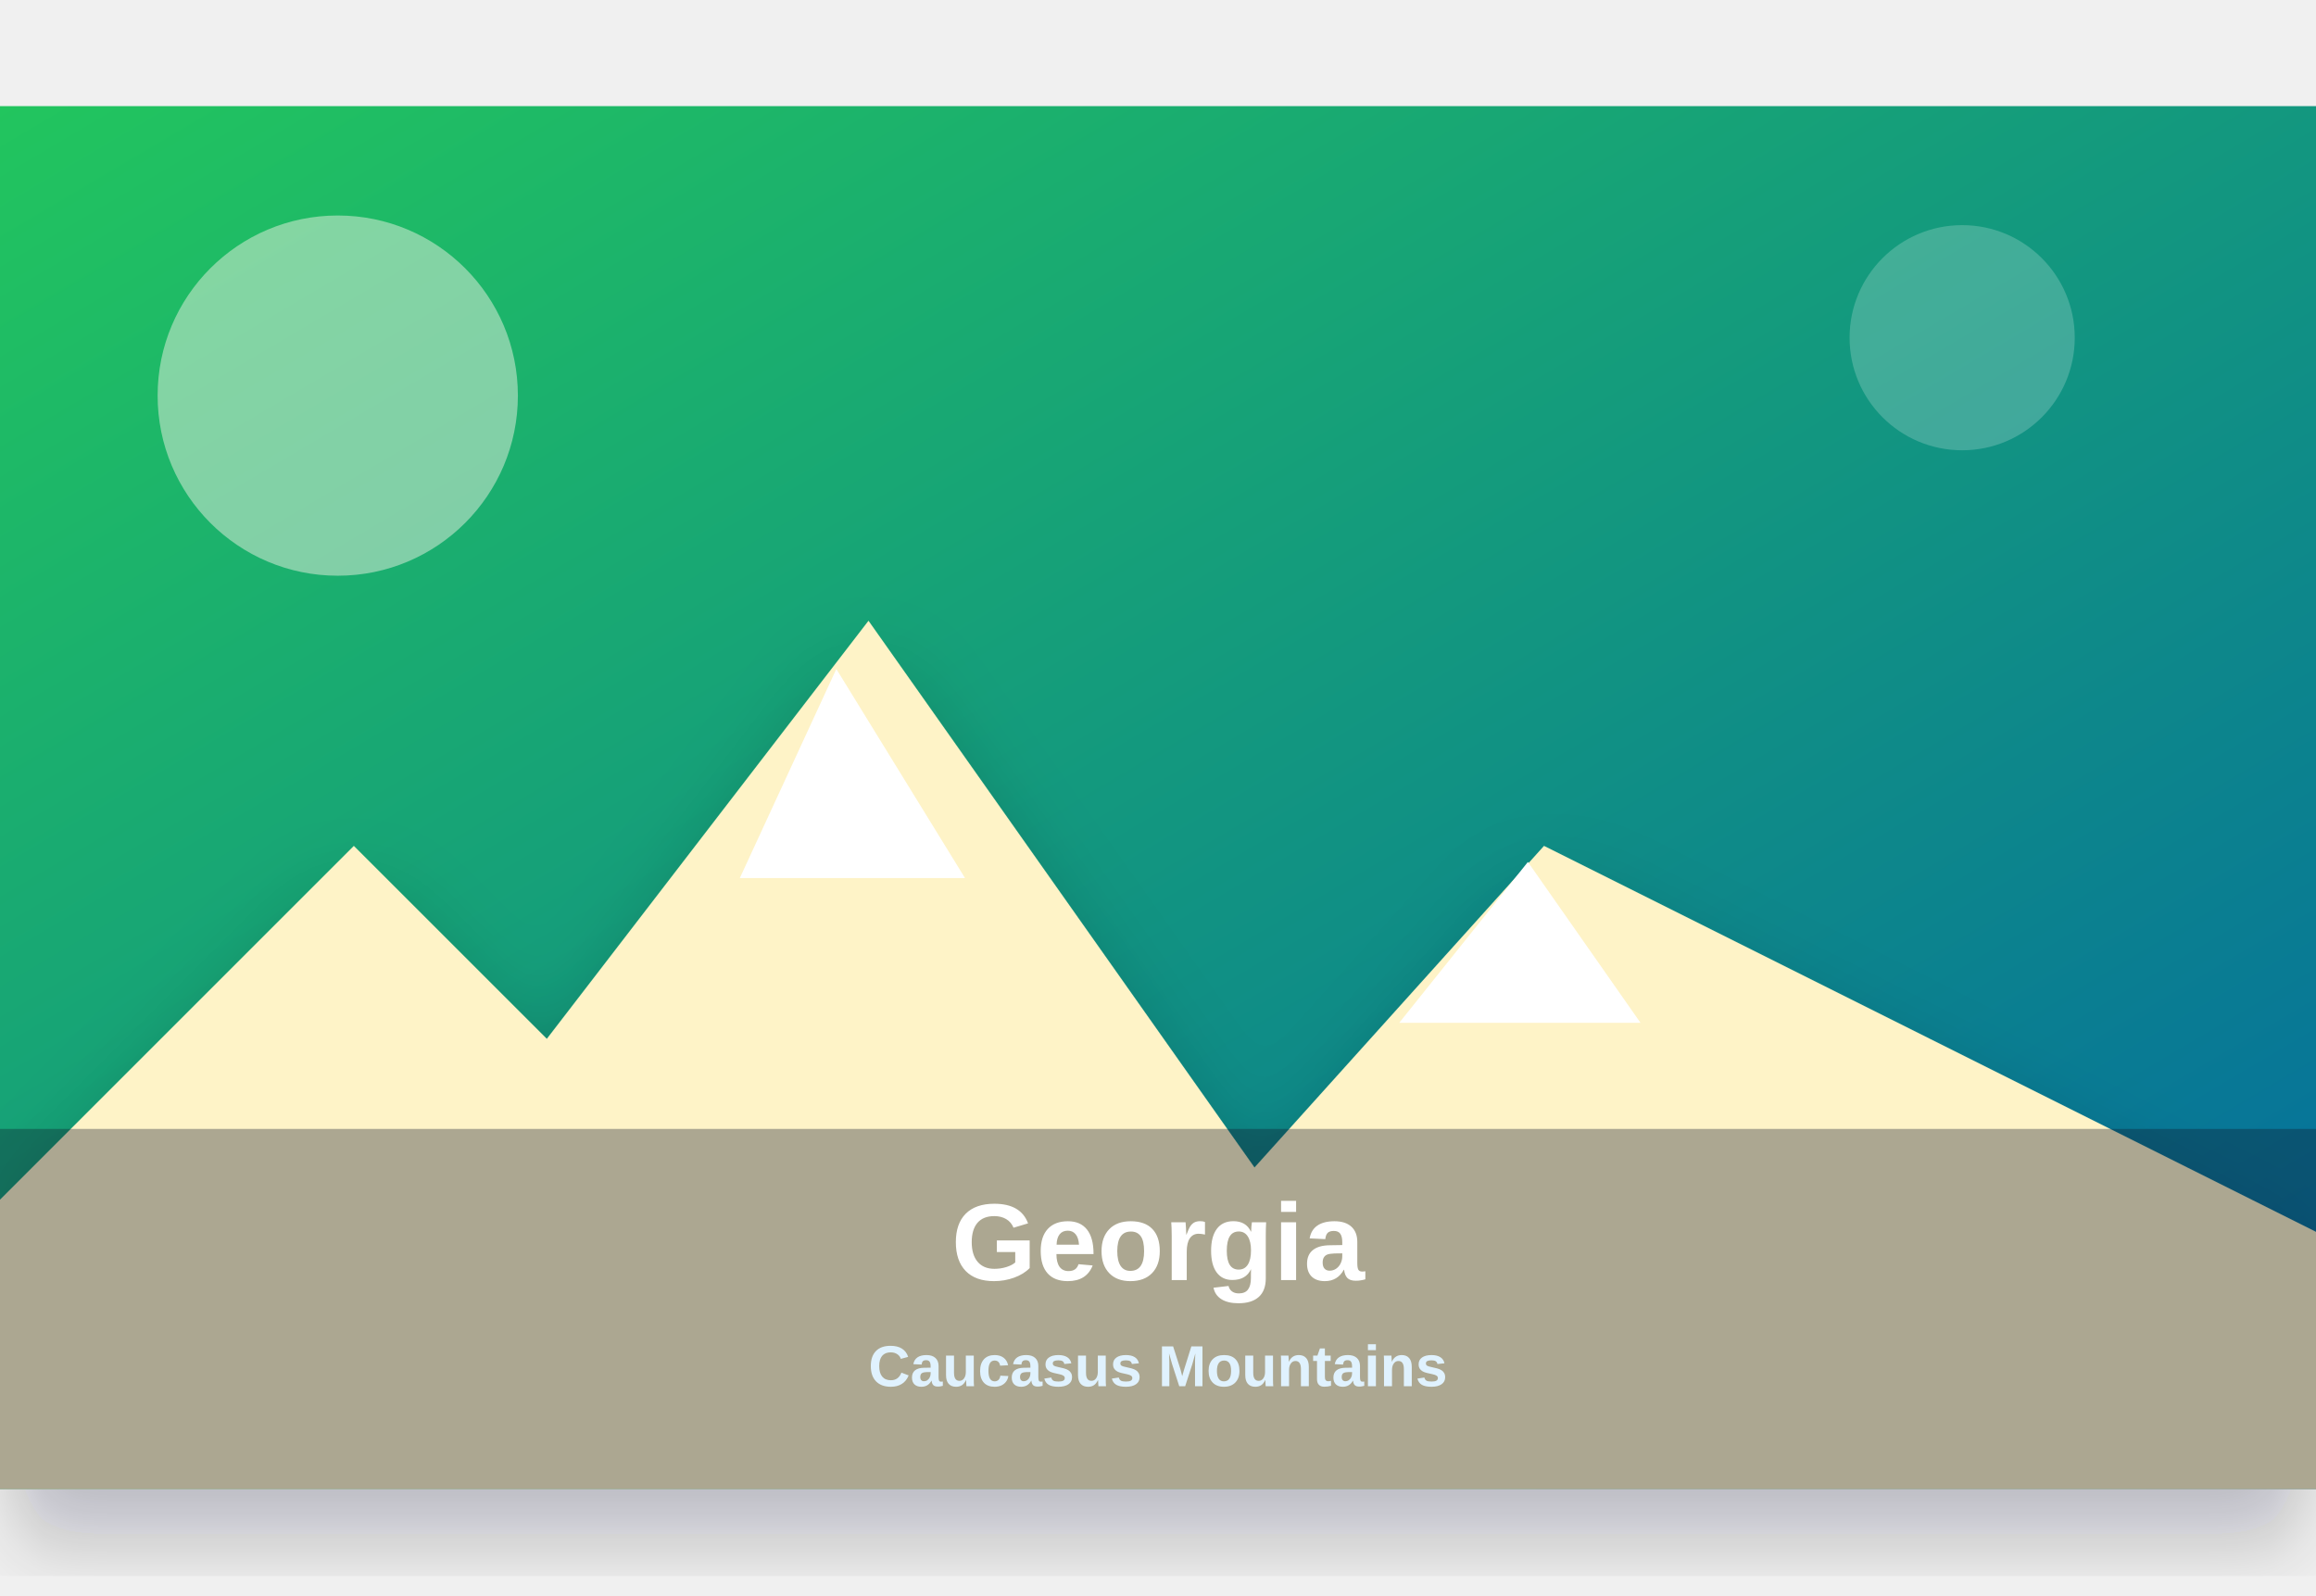
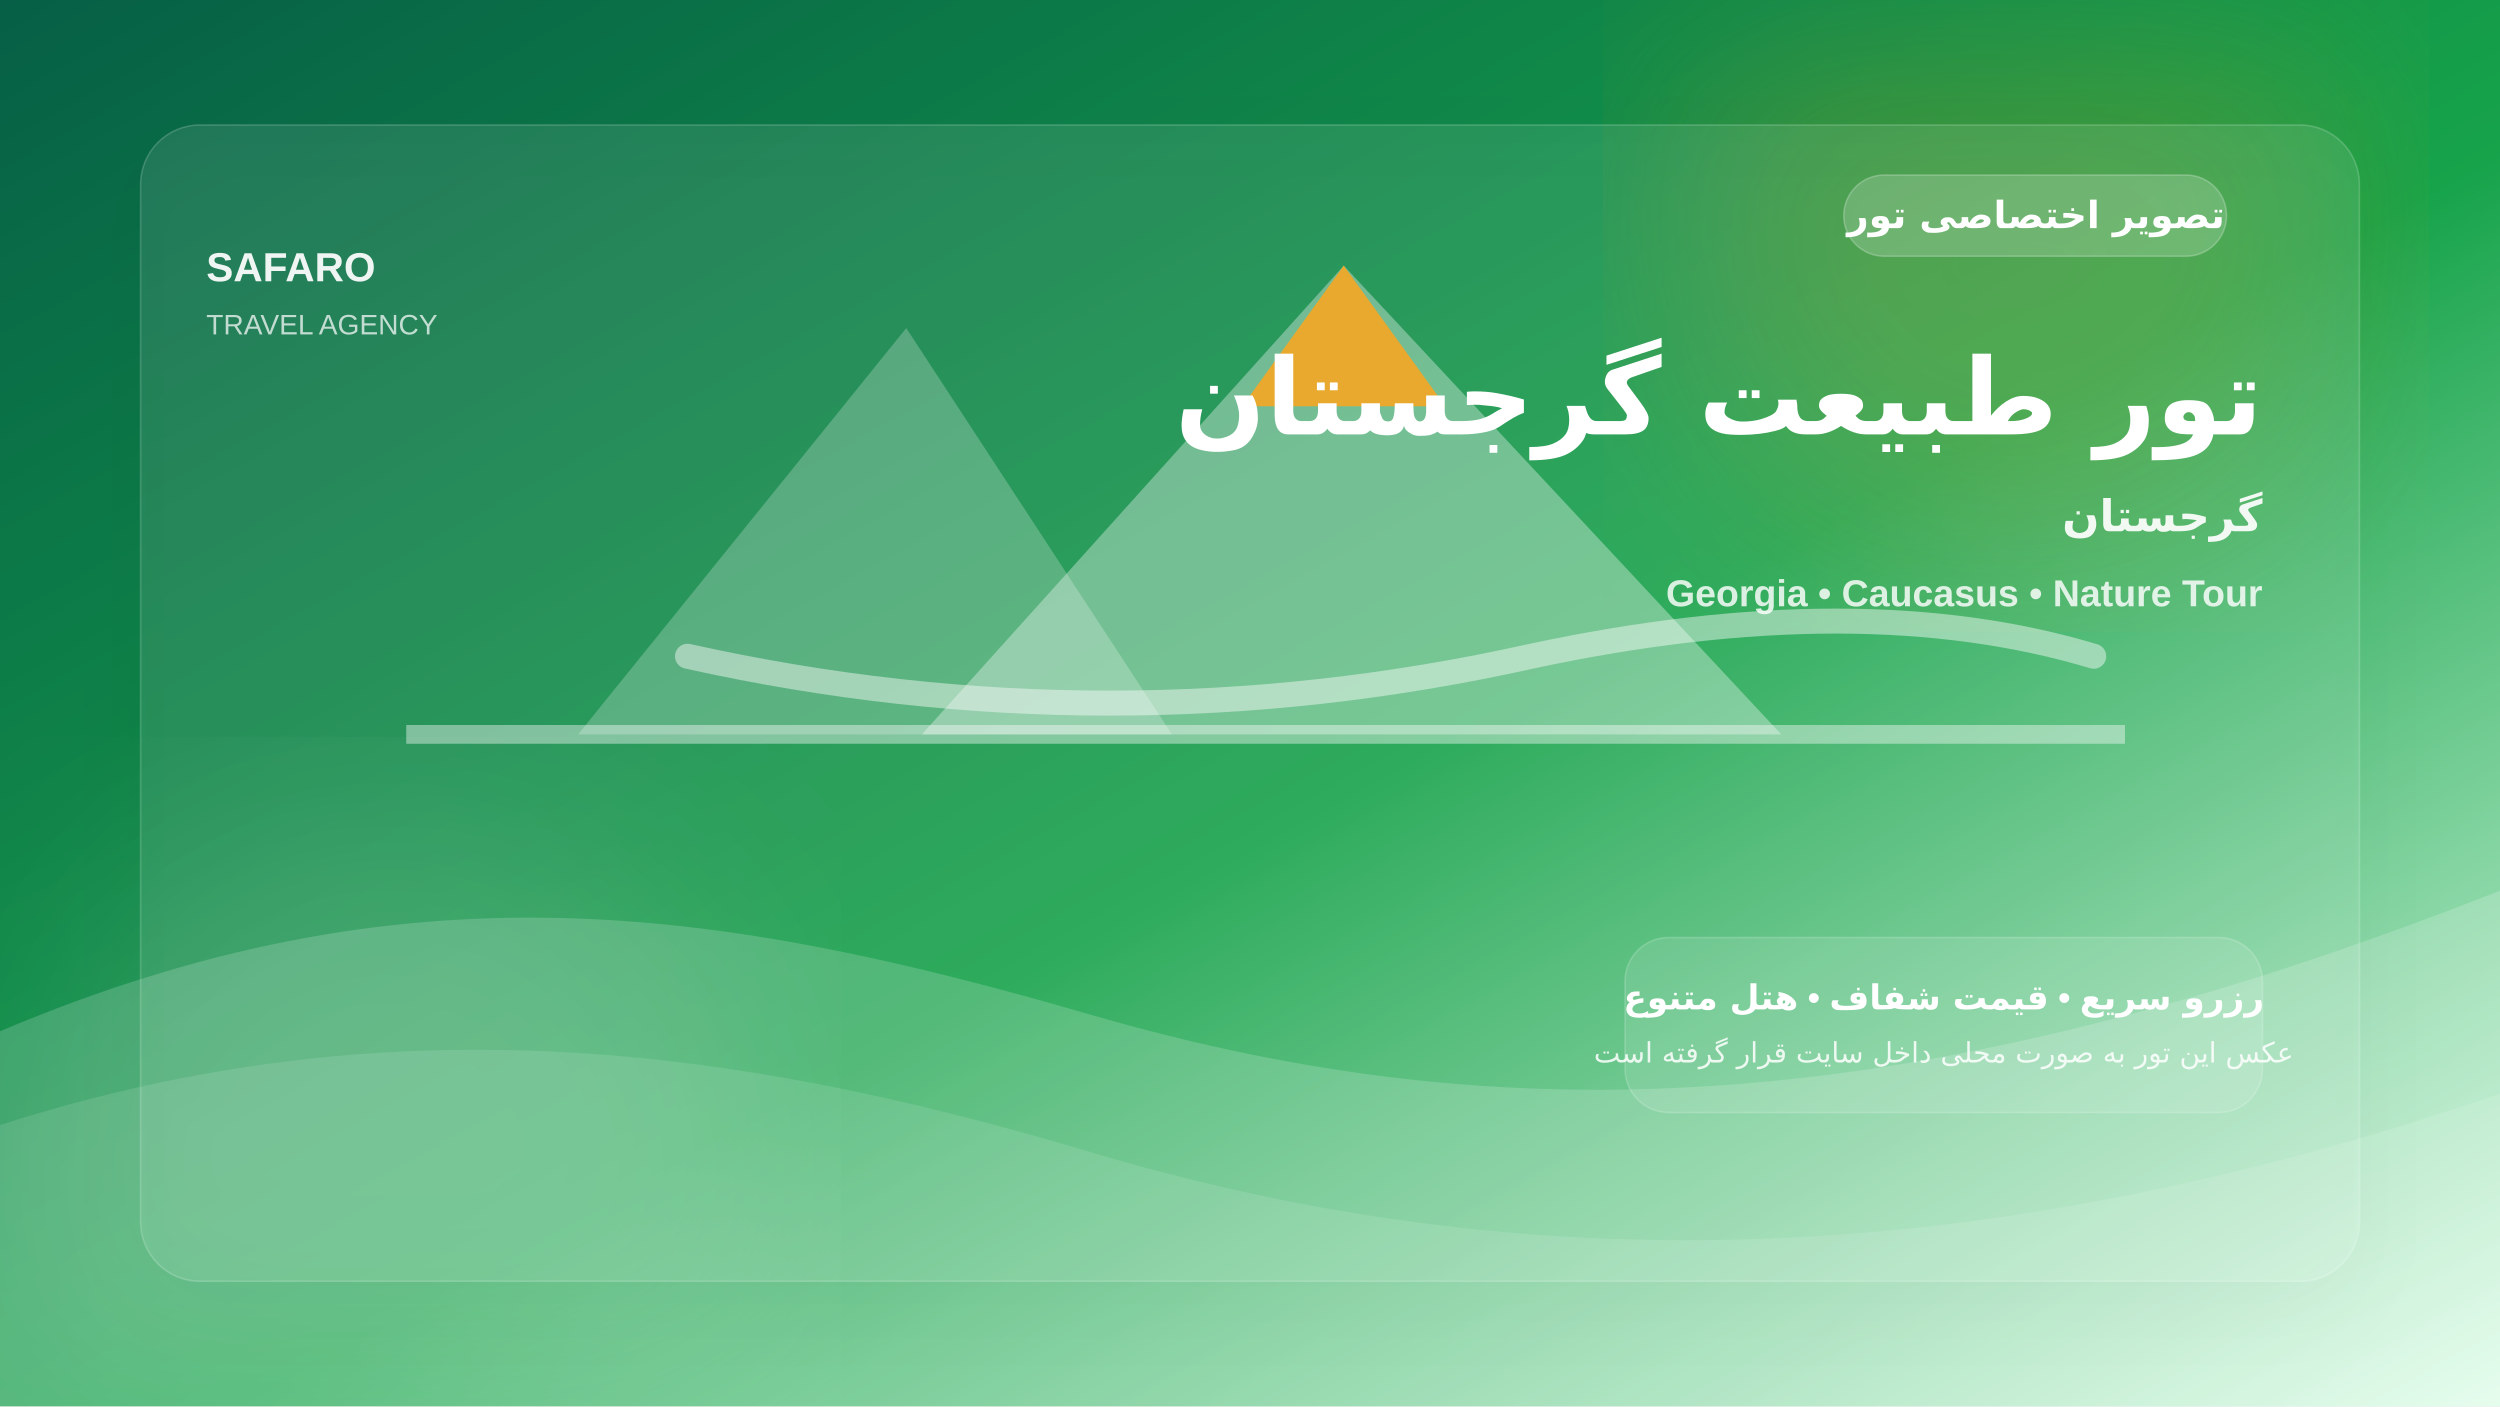
- <svg xmlns="http://www.w3.org/2000/svg" width="900" height="620" viewBox="0 0 720 430">
+ <svg xmlns="http://www.w3.org/2000/svg" viewBox="0 0 1600 900" width="1600" height="900">
  <defs>
-     <linearGradient id="g" x1="0" y1="0" x2="1" y2="1">
-       <stop offset="0" stop-color="#22c55e" />
-       <stop offset="1" stop-color="#0369a1" />
+     <linearGradient id="bg" x1="0" y1="0" x2="1" y2="1">
+       <stop offset="0%" stop-color="#065f46" />
+       <stop offset="55%" stop-color="#16a34a" />
+       <stop offset="100%" stop-color="#dcfce7" />
    </linearGradient>
-     <filter id="s">
-       <feDropShadow dx="0" dy="14" stdDeviation="14" flood-color="#0f172a" flood-opacity=".24" />
+     <linearGradient id="glass" x1="0" y1="0" x2="1" y2="1">
+       <stop offset="0%" stop-color="rgba(255,255,255,.26)" />
+       <stop offset="100%" stop-color="rgba(255,255,255,.08)" />
+     </linearGradient>
+     <filter id="blur">
+       <feGaussianBlur stdDeviation="70" />
+     </filter>
+     <filter id="shadow" x="-20%" y="-20%" width="140%" height="140%">
+       <feDropShadow dx="0" dy="18" stdDeviation="24" flood-color="rgba(15,23,42,.25)" />
    </filter>
  </defs>
-   <rect width="720" height="430" fill="url(#g)" />
-   <circle cx="105" cy="90" r="56" fill="#fff7ed" opacity=".45" />
-   <circle cx="610" cy="72" r="35" fill="#fff" opacity=".2" />
-   <g filter="url(#s)">
-     <path d="M0 340 L110 230 L170 290 L270 160 L390 330 L480 230 L720 350 L720 430 L0 430 Z" fill="#fef3c7" />
-     <path d="M260 175 L300 240 L230 240 Z" fill="#ffffff" />
-     <path d="M475 235 L510 285 L435 285 Z" fill="#ffffff" />
+   <rect width="1600" height="900" fill="url(#bg)" />
+   <circle cx="1290" cy="140" r="220" fill="#f59e0b" opacity="0.18" filter="url(#blur)" />
+   <circle cx="250" cy="760" r="240" fill="#ffffff" opacity="0.12" filter="url(#blur)" />
+   <path d="M0 660C260 550 460 580 700 650c260 75 520 70 900-80V900H0Z" fill="#ffffff" opacity="0.18" />
+   <path d="M0 720C250 640 470 670 690 735c270 82 560 85 910-35V900H0Z" fill="#ffffff" opacity="0.12" />
+   <g transform="translate(0,0)">
+     <path d="M260 470h1100" stroke="rgba(255,255,255,.92)" stroke-width="12" opacity=".45" />
+     <path d="M370 470 580 210 750 470Z" fill="rgba(255,255,255,.92)" opacity=".25" />
+     <path d="M590 470 860 170 1140 470Z" fill="rgba(255,255,255,.92)" opacity=".38" />
+     <path d="M860 170 925 260h-130Z" fill="#f59e0b" opacity=".9" />
+     <path d="M440 420c180 40 360 40 540 0 140-30 260-30 360 0" fill="none" stroke="rgba(255,255,255,.45)" stroke-width="16" stroke-linecap="round" />
  </g>
-   <rect y="318" width="720" height="112" fill="rgba(15,23,42,.34)" />
-   <text x="360" y="365" text-anchor="middle" font-family="Tahoma,Arial" font-size="34" font-weight="900" fill="#ffffff">Georgia</text>
-   <text x="360" y="398" text-anchor="middle" font-family="Tahoma,Arial" font-size="18" font-weight="700" fill="#e0f2fe">Caucasus Mountains</text>
+   <rect x="90" y="80" width="1420" height="740" rx="38" fill="rgba(255,255,255,.09)" stroke="rgba(255,255,255,.18)" filter="url(#shadow)" />
+   <rect x="1180" y="112" width="245" height="52" rx="26" fill="rgba(255,255,255,.18)" stroke="rgba(255,255,255,.24)" />
+   <text x="1303" y="146" fill="#ffffff" font-family="Vazirmatn, Arial" font-size="24" font-weight="700" text-anchor="middle">تصویر اختصاصی تور</text>
+   <text x="132" y="180" fill="#ffffff" opacity=".92" font-family="Arial" font-size="26" font-weight="700">SAFARO</text>
+   <text x="132" y="214" fill="#ffffff" opacity=".72" font-family="Arial" font-size="18">TRAVEL AGENCY</text>
+   <text x="1448" y="278" fill="#ffffff" font-family="Vazirmatn, Arial" font-size="68" font-weight="900" text-anchor="end">تور طبیعت گرجستان</text>
+   <text x="1448" y="340" fill="#ffffff" font-family="Vazirmatn, Arial" font-size="28" font-weight="600" text-anchor="end" opacity=".92">گرجستان</text>
+   <text x="1448" y="388" fill="#ffffff" font-family="Arial" font-size="24" font-weight="600" text-anchor="end" opacity=".82">Georgia • Caucasus • Nature Tour</text>
+   <g transform="translate(1040 600)">
+     <rect x="0" y="0" width="408" height="112" rx="28" fill="rgba(255,255,255,.12)" stroke="rgba(255,255,255,.18)" />
+     <text x="204" y="46" fill="#ffffff" font-family="Vazirmatn, Arial" font-size="22" font-weight="700" text-anchor="middle">رزرو سریع • قیمت شفاف • هتل متنوع</text>
+     <text x="204" y="80" fill="#ffffff" font-family="Vazirmatn, Arial" font-size="18" font-weight="500" text-anchor="middle" opacity=".85">عکس این تور به صورت محلی داخل سایت قرار گرفته است</text>
+   </g>
</svg>
